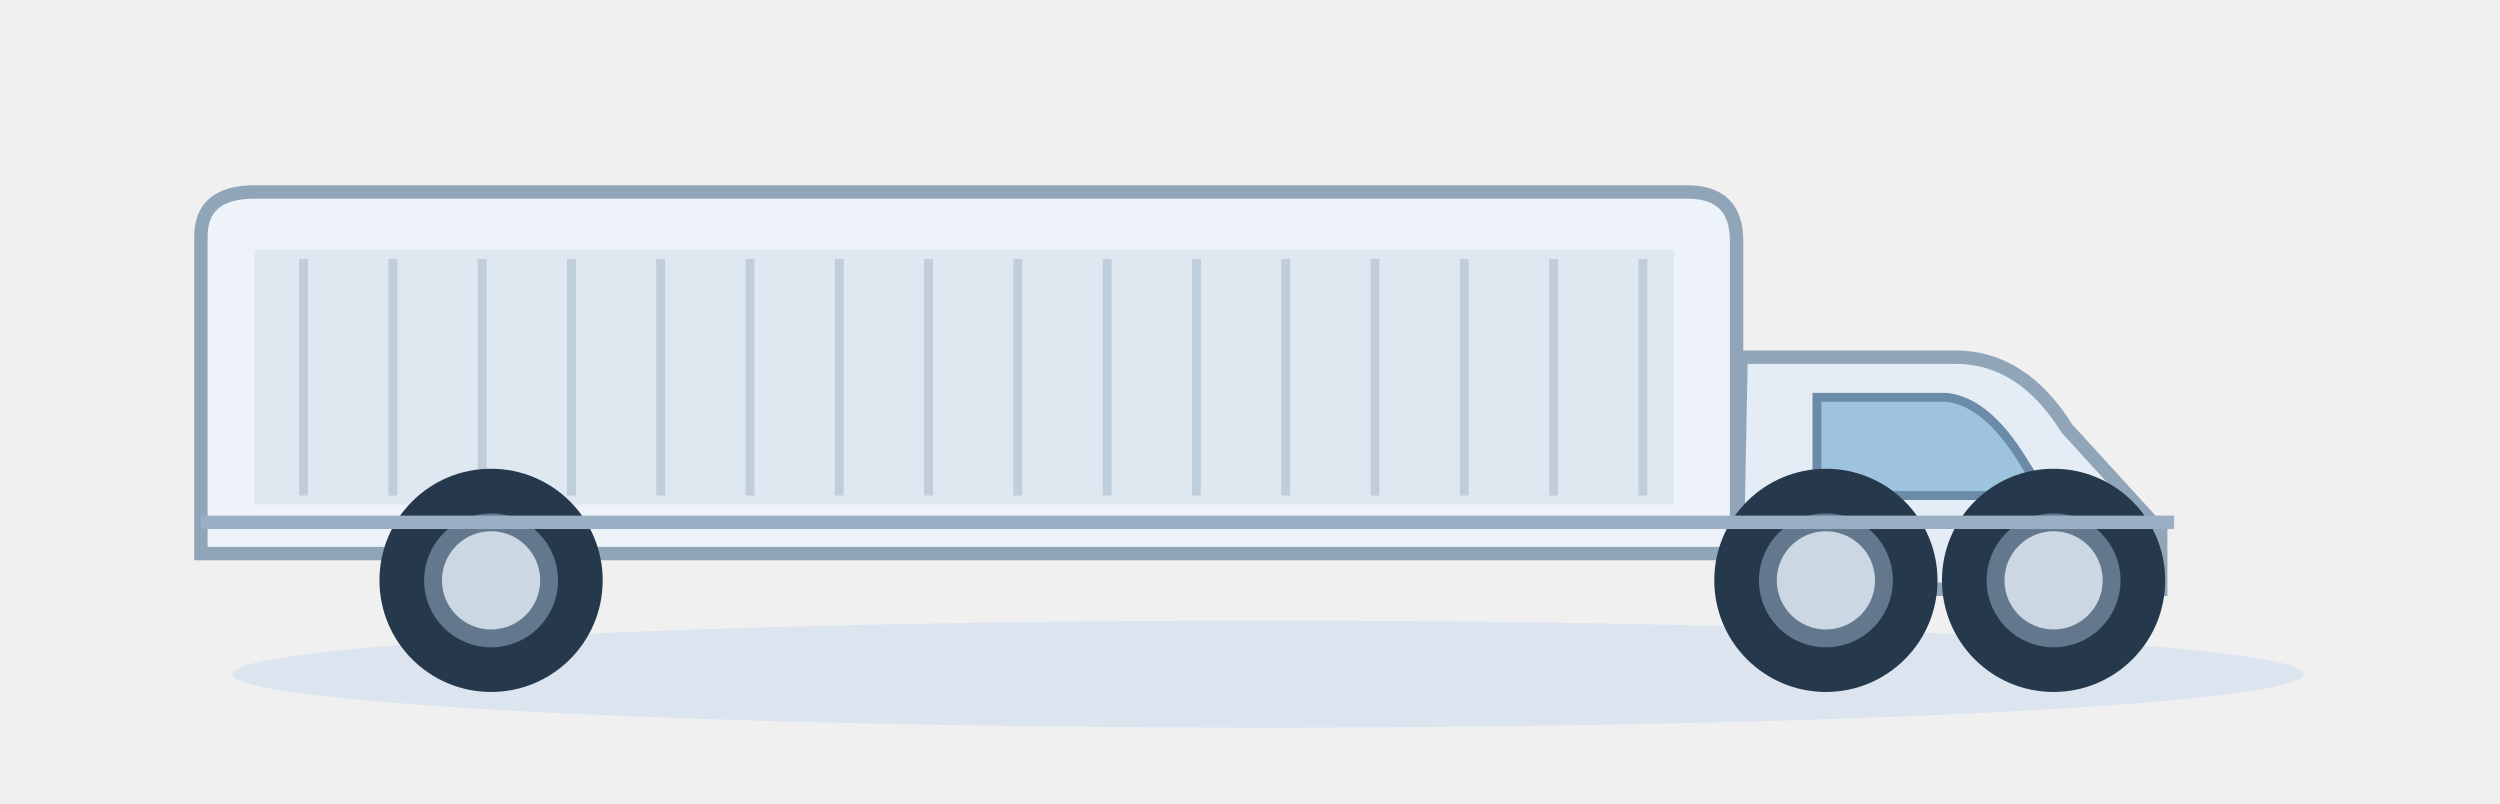
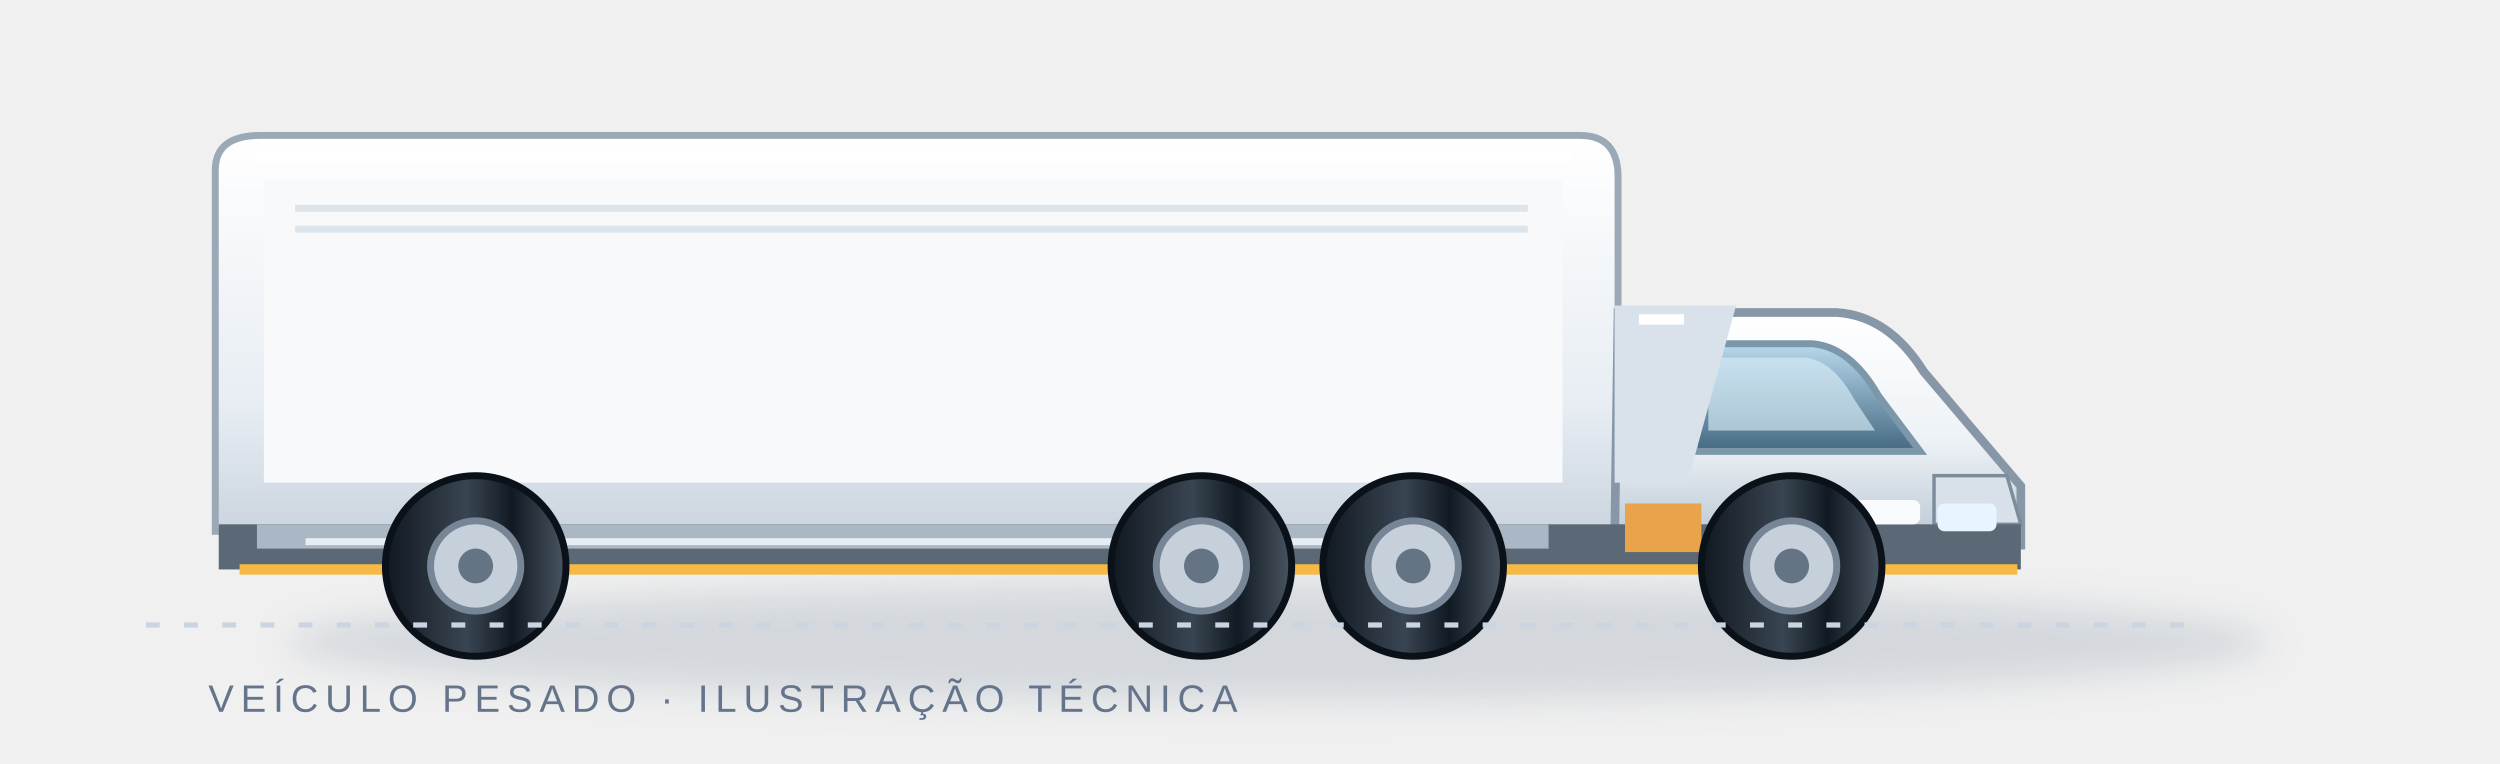
- <svg xmlns="http://www.w3.org/2000/svg" viewBox="0 0 560 180" role="img" aria-labelledby="title">
-   <ellipse cx="284" cy="151" rx="232" ry="12" fill="#dce5ef" />
-   <path d="M45 53 Q45 43 57 43 H378 Q389 43 389 54 V124 H45 Z" fill="#edf3f8" stroke="#91a5b9" stroke-width="3" />
-   <path d="M390 80 H438 Q453 80 463 96 L484 119 V132 H389 Z" fill="#e4edf5" stroke="#91a5b9" stroke-width="3" />
-   <path d="M407 89 H436 Q445 90 453 103 L458 111 H407 Z" fill="#9ec3df" stroke="#6c8ba8" stroke-width="2" />
-   <path d="M57 56 H375 V113 H57 Z" fill="#dfe8f1" />
-   <path d="M68 58 V111 M88 58 V111 M108 58 V111 M128 58 V111 M148 58 V111 M168 58 V111 M188 58 V111 M208 58 V111 M228 58 V111 M248 58 V111 M268 58 V111 M288 58 V111 M308 58 V111 M328 58 V111 M348 58 V111 M368 58 V111" stroke="#c0cedb" stroke-width="2" />
-   <circle cx="110" cy="130" r="25" fill="#26384c" />
-   <circle cx="110" cy="130" r="13" fill="#cbd7e3" stroke="#64788d" stroke-width="4" />
-   <circle cx="409" cy="130" r="25" fill="#26384c" />
-   <circle cx="409" cy="130" r="13" fill="#cbd7e3" stroke="#64788d" stroke-width="4" />
-   <circle cx="460" cy="130" r="25" fill="#26384c" />
-   <circle cx="460" cy="130" r="13" fill="#cbd7e3" stroke="#64788d" stroke-width="4" />
-   <path d="M45 117 H487" stroke="#9aafc3" stroke-width="3" />
+ <svg xmlns="http://www.w3.org/2000/svg" viewBox="0 0 720 220" role="img" aria-labelledby="title desc">
+   <defs>
+     <linearGradient id="box" x2="0" y2="1">
+       <stop stop-color="#fff" />
+       <stop offset=".68" stop-color="#e7edf3" />
+       <stop offset="1" stop-color="#cbd5df" />
+     </linearGradient>
+     <linearGradient id="cab" x2="0" y2="1">
+       <stop stop-color="#fff" />
+       <stop offset=".55" stop-color="#edf2f6" />
+       <stop offset="1" stop-color="#b9c6d2" />
+     </linearGradient>
+     <linearGradient id="glass" x2="0" y2="1">
+       <stop stop-color="#b8d8ec" />
+       <stop offset="1" stop-color="#456982" />
+     </linearGradient>
+     <linearGradient id="rubber">
+       <stop stop-color="#101820" />
+       <stop offset=".45" stop-color="#394552" />
+       <stop offset=".7" stop-color="#111a23" />
+       <stop offset="1" stop-color="#4a5663" />
+     </linearGradient>
+     <filter id="shadow" x="-20%" y="-40%" width="140%" height="180%">
+       <feGaussianBlur stdDeviation="5" />
+     </filter>
+   </defs>
+   <ellipse cx="368" cy="185" rx="286" ry="17" fill="#72849a" opacity=".22" filter="url(#shadow)" />
+   <path d="M62 49 Q62 39 75 39 H455 Q466 39 466 51 V153 H62Z" fill="url(#box)" stroke="#9ba9b7" stroke-width="2" />
+   <path d="M76 52 H450 V139 H76Z" fill="#f7f9fb" />
+   <path d="M85 60 H440 M85 66 H440" stroke="#dce4ec" stroke-width="2" />
+   <path d="M466 90 H529 Q544 91 554 107 L582 140 V157 H465Z" fill="url(#cab)" stroke="#8797a7" stroke-width="2.5" />
+   <path d="M488 99 H522 Q533 100 541 114 L553 130 H488Z" fill="url(#glass)" stroke="#7c96aa" stroke-width="2" />
+   <path d="M492 103 L520 103 Q528 104 534 115 L540 124 H492Z" fill="#d9edf8" opacity=".65" />
+   <path d="M465 88 H500 L486 139 H465Z" fill="#d9e2eb" />
+   <path d="M557 137 H578 L582 151 H557Z" fill="#d8e1e9" stroke="#7d8c9a" />
+   <path d="M63 151 H582 V164 H63Z" fill="#5b6875" />
+   <path d="M69 164 H581" stroke="#f6b944" stroke-width="3" />
+   <path d="M74 151 H446 V158 H74Z" fill="#aab7c4" />
+   <path d="M88 156 H427" stroke="#e7edf3" stroke-width="2" />
+   <path d="M468 145 H490 V159 H468Z" fill="#e9a34a" />
+   <rect x="533" y="144" width="20" height="7" rx="2" fill="#f8fafc" />
+   <rect x="558" y="145" width="17" height="8" rx="2" fill="#e8f4ff" />
+   <g fill="url(#rubber)" stroke="#0b1118" stroke-width="2">
+     <circle cx="137" cy="163" r="26" />
+     <circle cx="346" cy="163" r="26" />
+     <circle cx="407" cy="163" r="26" />
+     <circle cx="516" cy="163" r="26" />
+   </g>
+   <g fill="#c5d0da" stroke="#778696" stroke-width="2">
+     <circle cx="137" cy="163" r="13" />
+     <circle cx="346" cy="163" r="13" />
+     <circle cx="407" cy="163" r="13" />
+     <circle cx="516" cy="163" r="13" />
+   </g>
+   <g fill="#647485">
+     <circle cx="137" cy="163" r="5" />
+     <circle cx="346" cy="163" r="5" />
+     <circle cx="407" cy="163" r="5" />
+     <circle cx="516" cy="163" r="5" />
+   </g>
+   <path d="M73 45 H453" stroke="#fff" stroke-width="3" opacity=".9" />
+   <path d="M472 92 L485 92" stroke="#fff" stroke-width="3" />
+   <path d="M42 180 H635" stroke="#cbd5e1" stroke-width="1.5" stroke-dasharray="4 7" />
+   <text x="60" y="205" fill="#64748b" font-family="Arial,sans-serif" font-size="11" letter-spacing="2">VEÍCULO PESADO · ILUSTRAÇÃO TÉCNICA</text>
</svg>
